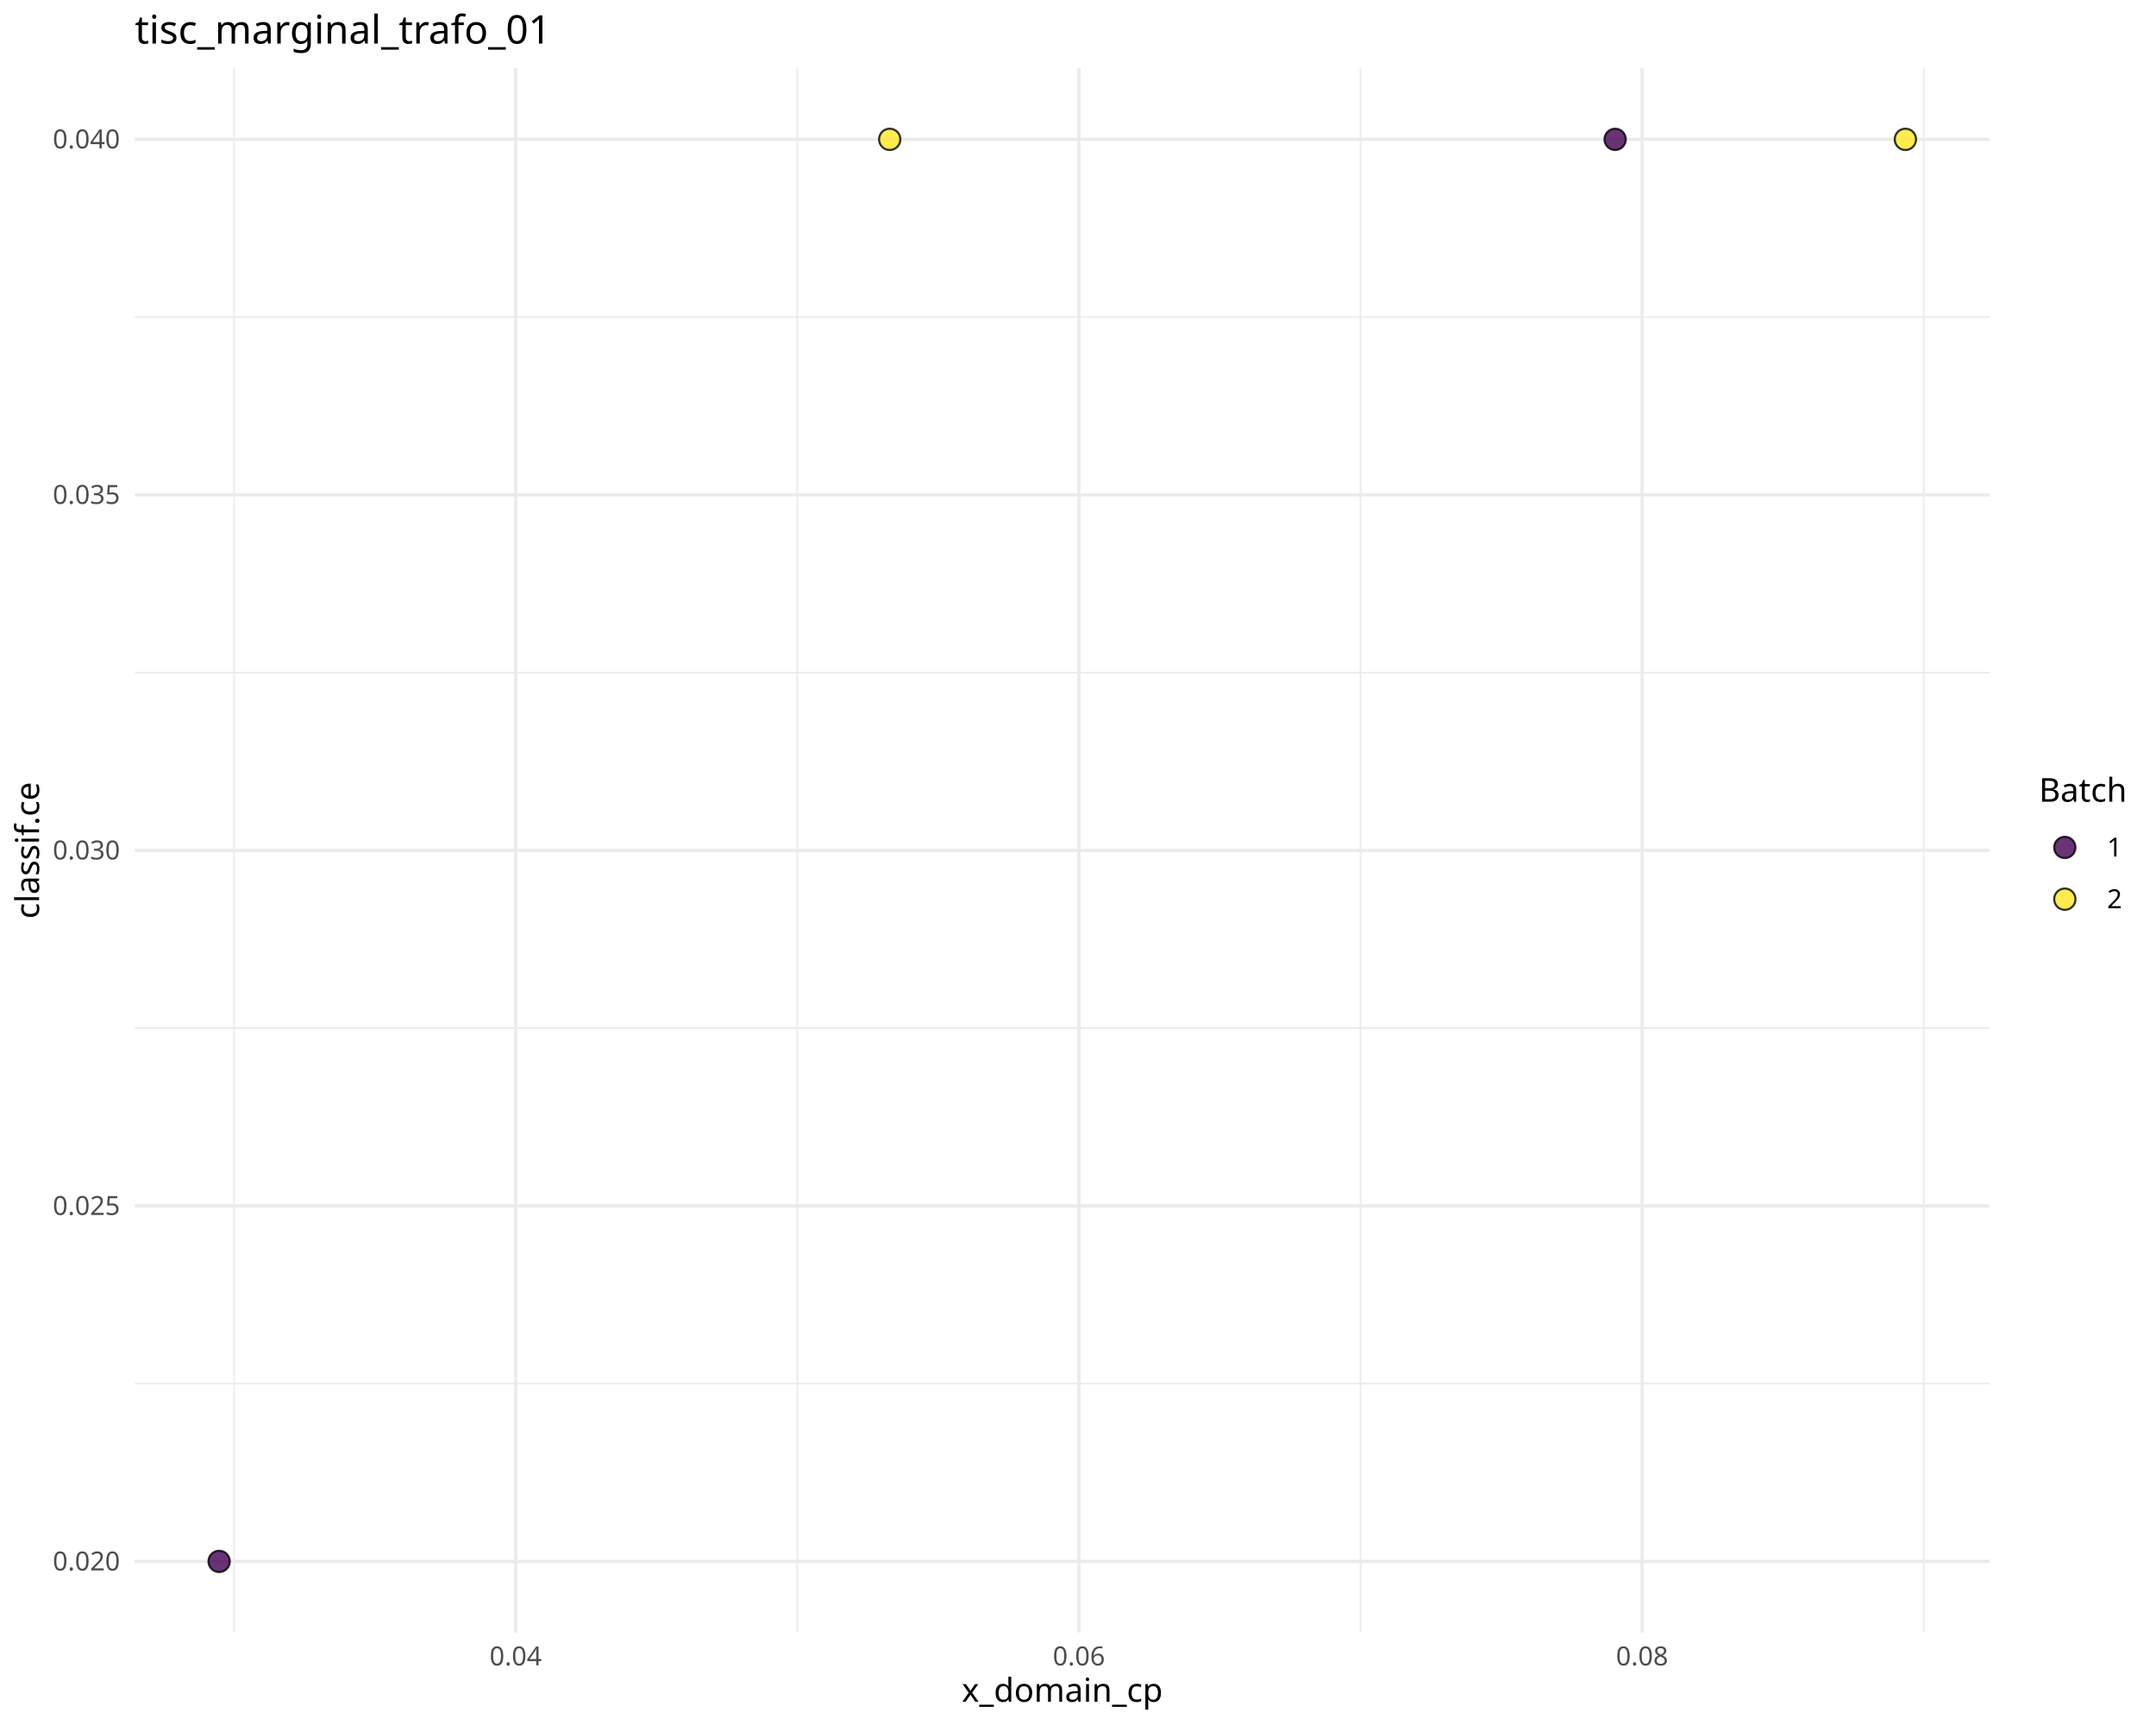
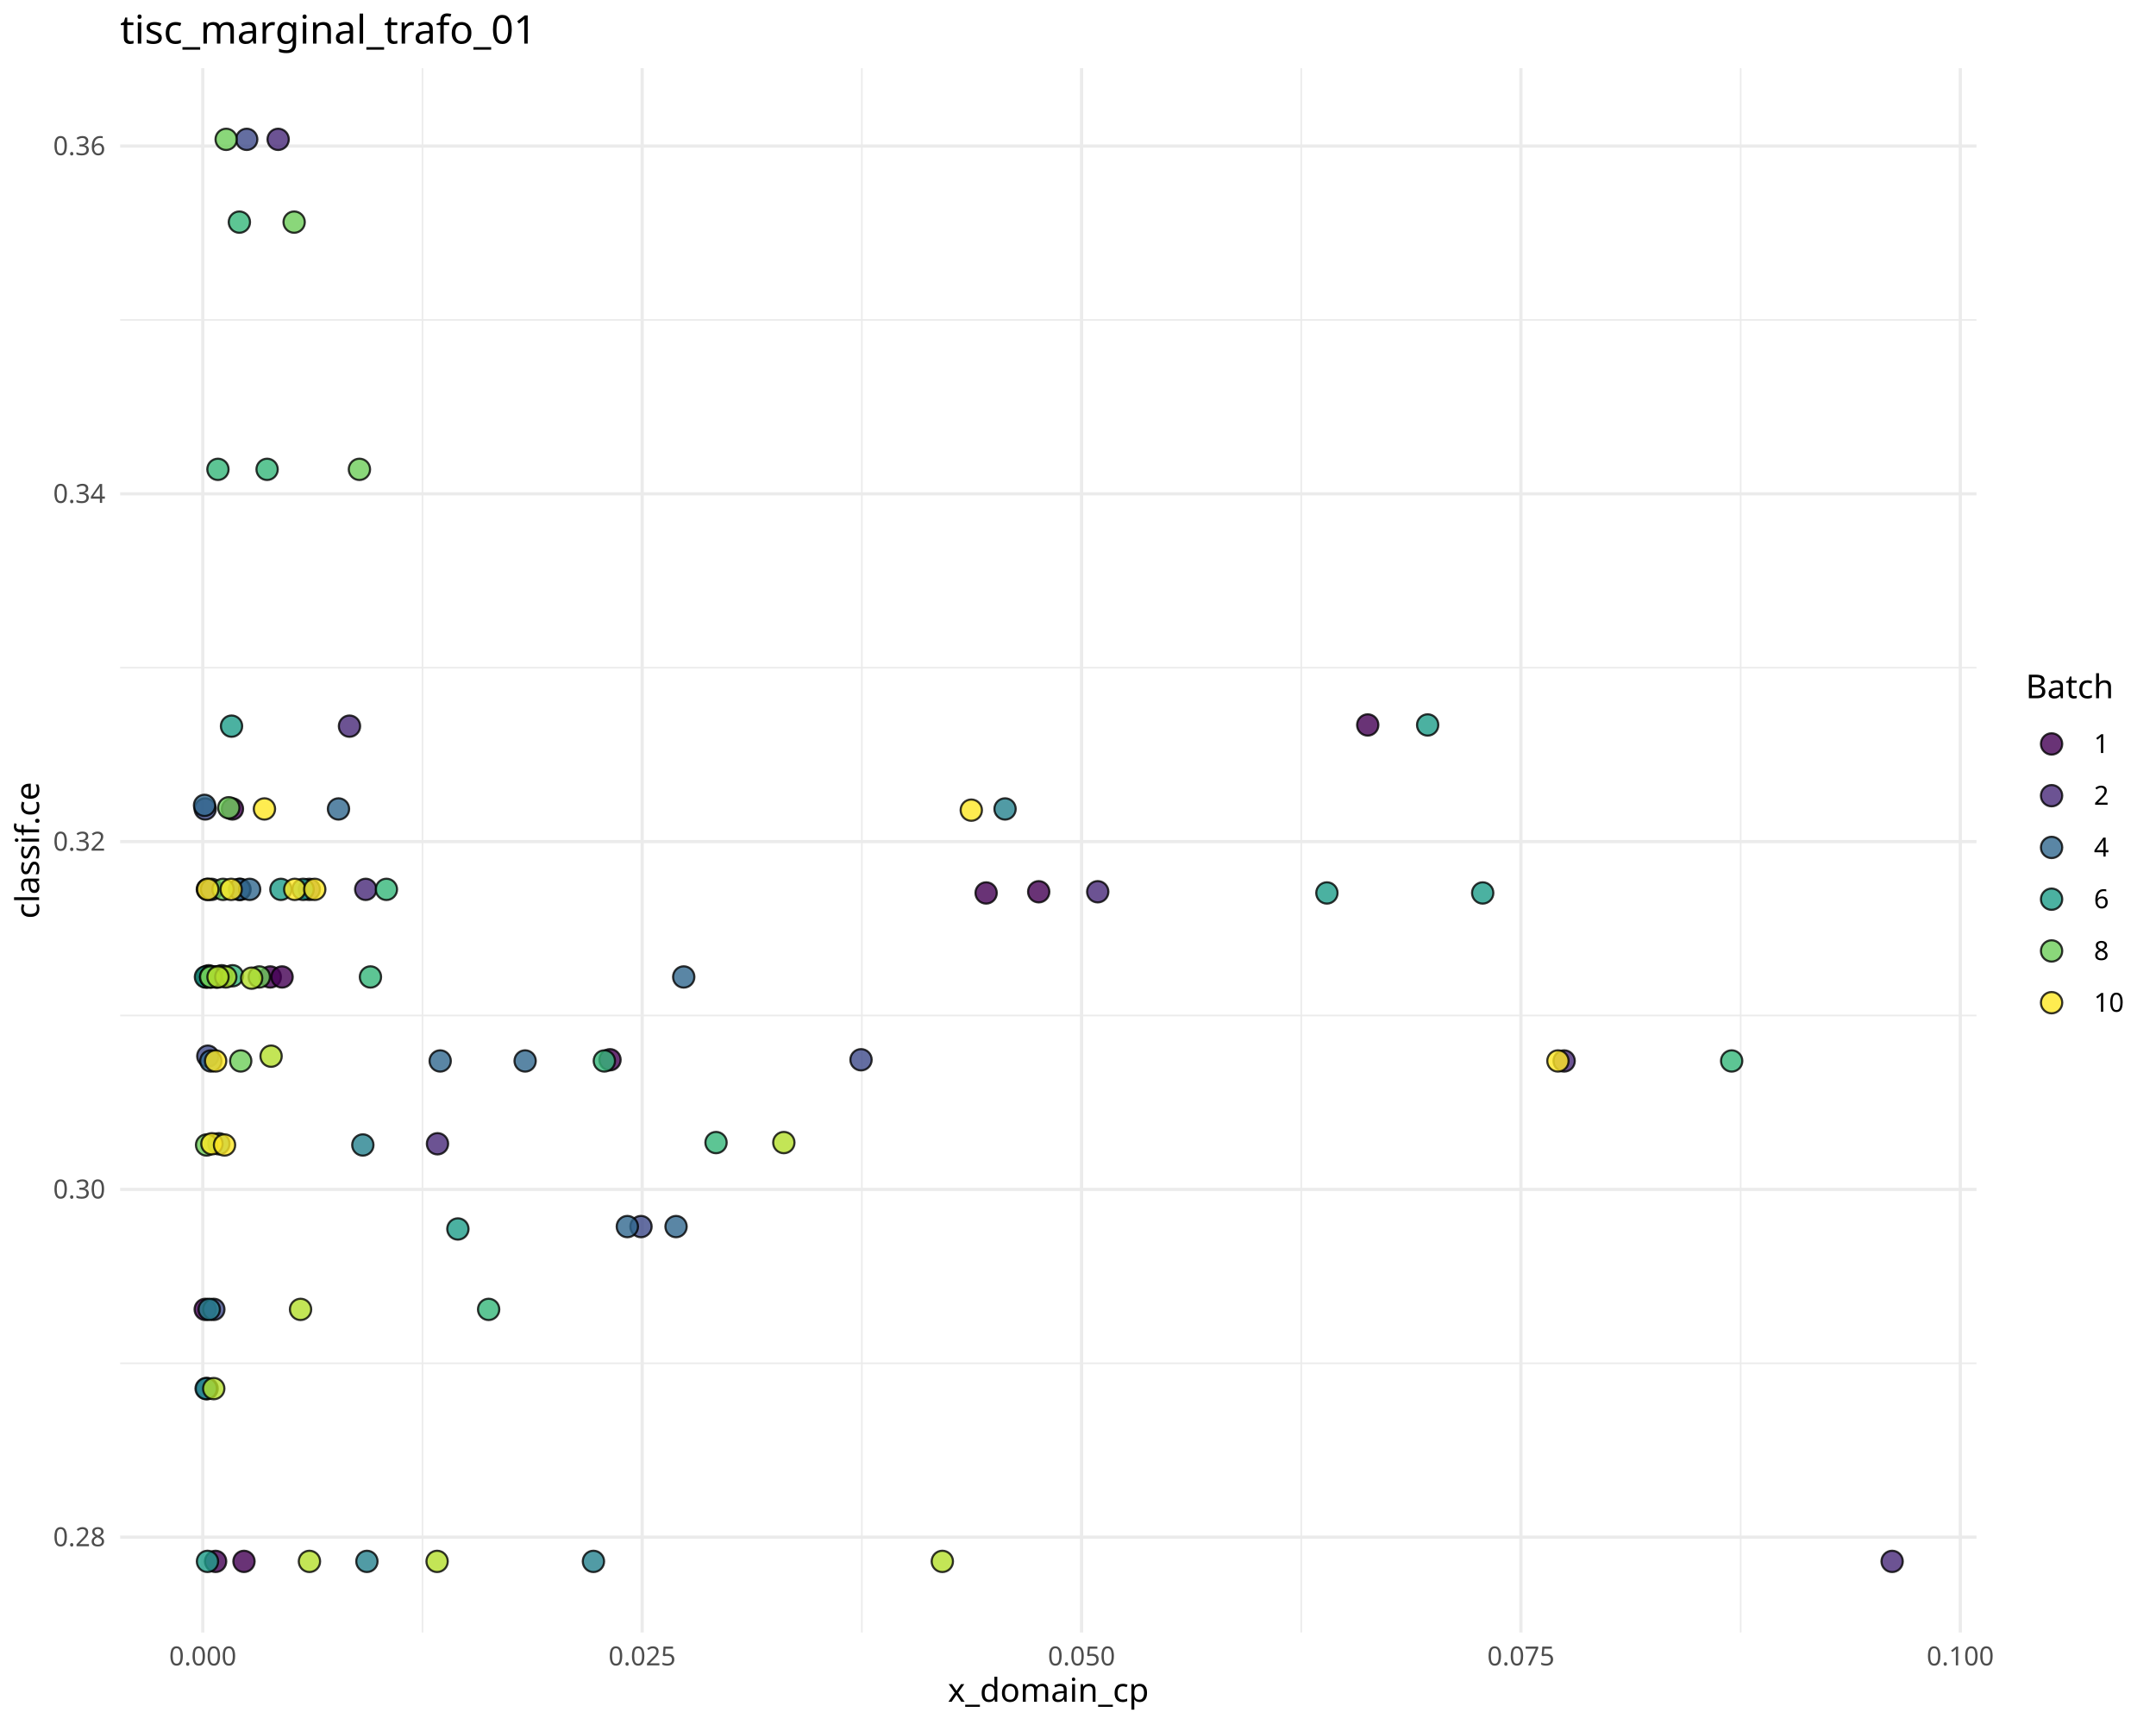
<svg xmlns="http://www.w3.org/2000/svg" class="svglite" data-engine-version="2.0" width="720.00pt" height="576.00pt" viewBox="0 0 720.00 576.00">
  <defs>
    <style type="text/css">
    .svglite line, .svglite polyline, .svglite polygon, .svglite path, .svglite rect, .svglite circle {
      fill: none;
      stroke: #000000;
      stroke-linecap: round;
      stroke-linejoin: round;
      stroke-miterlimit: 10.00;
    }
  </style>
  </defs>
  <rect width="100%" height="100%" style="stroke: none; fill: #FFFFFF;" />
  <defs>
    <clipPath id="cpMC4wMHw3MjAuMDB8MC4wMHw1NzYuMDA=">
      <rect x="0.00" y="0.00" width="720.00" height="576.00" />
    </clipPath>
  </defs>
  <g clip-path="url(#cpMC4wMHw3MjAuMDB8MC4wMHw1NzYuMDA=)">
</g>
  <defs>
-     <clipPath id="cpNDUuMDN8NjY0LjQ3fDIyLjc4fDU0NS4xMQ==">
-       <rect x="45.03" y="22.78" width="619.44" height="522.33" />
+     <clipPath id="cpNDAuMTN8NjYwLjA1fDIyLjc4fDU0NS4xMQ==">
+       <rect x="40.13" y="22.78" width="619.92" height="522.33" />
    </clipPath>
  </defs>
-   <g clip-path="url(#cpNDUuMDN8NjY0LjQ3fDIyLjc4fDU0NS4xMQ==)">
-     <polyline points="45.03,462.01 664.47,462.01 " style="stroke-width: 0.53; stroke: #EBEBEB; stroke-linecap: butt;" />
-     <polyline points="45.03,343.30 664.47,343.30 " style="stroke-width: 0.53; stroke: #EBEBEB; stroke-linecap: butt;" />
-     <polyline points="45.03,224.59 664.47,224.59 " style="stroke-width: 0.53; stroke: #EBEBEB; stroke-linecap: butt;" />
-     <polyline points="45.03,105.88 664.47,105.88 " style="stroke-width: 0.53; stroke: #EBEBEB; stroke-linecap: butt;" />
-     <polyline points="78.17,545.11 78.17,22.78 " style="stroke-width: 0.53; stroke: #EBEBEB; stroke-linecap: butt;" />
-     <polyline points="266.25,545.11 266.25,22.78 " style="stroke-width: 0.53; stroke: #EBEBEB; stroke-linecap: butt;" />
-     <polyline points="454.34,545.11 454.34,22.78 " style="stroke-width: 0.53; stroke: #EBEBEB; stroke-linecap: butt;" />
-     <polyline points="642.43,545.11 642.43,22.78 " style="stroke-width: 0.53; stroke: #EBEBEB; stroke-linecap: butt;" />
-     <polyline points="45.03,521.37 664.47,521.37 " style="stroke-width: 1.07; stroke: #EBEBEB; stroke-linecap: butt;" />
-     <polyline points="45.03,402.66 664.47,402.66 " style="stroke-width: 1.07; stroke: #EBEBEB; stroke-linecap: butt;" />
-     <polyline points="45.03,283.95 664.47,283.95 " style="stroke-width: 1.07; stroke: #EBEBEB; stroke-linecap: butt;" />
-     <polyline points="45.03,165.24 664.47,165.24 " style="stroke-width: 1.07; stroke: #EBEBEB; stroke-linecap: butt;" />
-     <polyline points="45.03,46.53 664.47,46.53 " style="stroke-width: 1.07; stroke: #EBEBEB; stroke-linecap: butt;" />
-     <polyline points="172.21,545.11 172.21,22.78 " style="stroke-width: 1.07; stroke: #EBEBEB; stroke-linecap: butt;" />
-     <polyline points="360.30,545.11 360.30,22.78 " style="stroke-width: 1.07; stroke: #EBEBEB; stroke-linecap: butt;" />
-     <polyline points="548.38,545.11 548.38,22.78 " style="stroke-width: 1.07; stroke: #EBEBEB; stroke-linecap: butt;" />
-     <circle cx="73.18" cy="521.37" r="3.56" style="stroke-width: 0.71; stroke: #000000; stroke-opacity: 0.80; fill: #440154; fill-opacity: 0.80;" />
-     <circle cx="539.38" cy="46.53" r="3.56" style="stroke-width: 0.71; stroke: #000000; stroke-opacity: 0.80; fill: #440154; fill-opacity: 0.80;" />
-     <circle cx="297.12" cy="46.53" r="3.56" style="stroke-width: 0.71; stroke: #000000; stroke-opacity: 0.80; fill: #FDE725; fill-opacity: 0.80;" />
-     <circle cx="636.31" cy="46.53" r="3.56" style="stroke-width: 0.71; stroke: #000000; stroke-opacity: 0.80; fill: #FDE725; fill-opacity: 0.80;" />
+   <g clip-path="url(#cpNDAuMTN8NjYwLjA1fDIyLjc4fDU0NS4xMQ==)">
+     <polyline points="40.13,455.21 660.05,455.21 " style="stroke-width: 0.53; stroke: #EBEBEB; stroke-linecap: butt;" />
+     <polyline points="40.13,339.09 660.05,339.09 " style="stroke-width: 0.53; stroke: #EBEBEB; stroke-linecap: butt;" />
+     <polyline points="40.13,222.96 660.05,222.96 " style="stroke-width: 0.53; stroke: #EBEBEB; stroke-linecap: butt;" />
+     <polyline points="40.13,106.83 660.05,106.83 " style="stroke-width: 0.53; stroke: #EBEBEB; stroke-linecap: butt;" />
+     <polyline points="141.09,545.11 141.09,22.78 " style="stroke-width: 0.53; stroke: #EBEBEB; stroke-linecap: butt;" />
+     <polyline points="287.82,545.11 287.82,22.78 " style="stroke-width: 0.53; stroke: #EBEBEB; stroke-linecap: butt;" />
+     <polyline points="434.55,545.11 434.55,22.78 " style="stroke-width: 0.53; stroke: #EBEBEB; stroke-linecap: butt;" />
+     <polyline points="581.29,545.11 581.29,22.78 " style="stroke-width: 0.53; stroke: #EBEBEB; stroke-linecap: butt;" />
+     <polyline points="40.13,513.28 660.05,513.28 " style="stroke-width: 1.07; stroke: #EBEBEB; stroke-linecap: butt;" />
+     <polyline points="40.13,397.15 660.05,397.15 " style="stroke-width: 1.07; stroke: #EBEBEB; stroke-linecap: butt;" />
+     <polyline points="40.13,281.02 660.05,281.02 " style="stroke-width: 1.07; stroke: #EBEBEB; stroke-linecap: butt;" />
+     <polyline points="40.13,164.90 660.05,164.90 " style="stroke-width: 1.07; stroke: #EBEBEB; stroke-linecap: butt;" />
+     <polyline points="40.13,48.77 660.05,48.77 " style="stroke-width: 1.07; stroke: #EBEBEB; stroke-linecap: butt;" />
+     <polyline points="67.72,545.11 67.72,22.78 " style="stroke-width: 1.07; stroke: #EBEBEB; stroke-linecap: butt;" />
+     <polyline points="214.45,545.11 214.45,22.78 " style="stroke-width: 1.07; stroke: #EBEBEB; stroke-linecap: butt;" />
+     <polyline points="361.19,545.11 361.19,22.78 " style="stroke-width: 1.07; stroke: #EBEBEB; stroke-linecap: butt;" />
+     <polyline points="507.92,545.11 507.92,22.78 " style="stroke-width: 1.07; stroke: #EBEBEB; stroke-linecap: butt;" />
+     <polyline points="654.65,545.11 654.65,22.78 " style="stroke-width: 1.07; stroke: #EBEBEB; stroke-linecap: butt;" />
+     <circle cx="72.00" cy="521.37" r="3.56" style="stroke-width: 0.71; stroke: #000000; stroke-opacity: 0.80; fill: #440154; fill-opacity: 0.80;" />
+     <circle cx="203.71" cy="353.87" r="3.56" style="stroke-width: 0.71; stroke: #000000; stroke-opacity: 0.80; fill: #440154; fill-opacity: 0.80;" />
+     <circle cx="77.62" cy="270.12" r="3.56" style="stroke-width: 0.71; stroke: #000000; stroke-opacity: 0.80; fill: #440154; fill-opacity: 0.80;" />
+     <circle cx="329.32" cy="298.17" r="3.56" style="stroke-width: 0.71; stroke: #000000; stroke-opacity: 0.80; fill: #440154; fill-opacity: 0.80;" />
+     <circle cx="456.76" cy="242.07" r="3.56" style="stroke-width: 0.71; stroke: #000000; stroke-opacity: 0.80; fill: #440154; fill-opacity: 0.80;" />
+     <circle cx="68.53" cy="437.22" r="3.56" style="stroke-width: 0.71; stroke: #000000; stroke-opacity: 0.80; fill: #440154; fill-opacity: 0.80;" />
+     <circle cx="90.26" cy="326.22" r="3.56" style="stroke-width: 0.71; stroke: #000000; stroke-opacity: 0.80; fill: #440154; fill-opacity: 0.80;" />
+     <circle cx="346.88" cy="297.77" r="3.56" style="stroke-width: 0.71; stroke: #000000; stroke-opacity: 0.80; fill: #440154; fill-opacity: 0.80;" />
+     <circle cx="94.20" cy="326.22" r="3.56" style="stroke-width: 0.71; stroke: #000000; stroke-opacity: 0.80; fill: #440154; fill-opacity: 0.80;" />
+     <circle cx="81.48" cy="521.37" r="3.56" style="stroke-width: 0.71; stroke: #000000; stroke-opacity: 0.80; fill: #440154; fill-opacity: 0.80;" />
+     <circle cx="116.71" cy="242.47" r="3.56" style="stroke-width: 0.71; stroke: #000000; stroke-opacity: 0.80; fill: #482878; fill-opacity: 0.80;" />
+     <circle cx="631.88" cy="521.37" r="3.56" style="stroke-width: 0.71; stroke: #000000; stroke-opacity: 0.80; fill: #482878; fill-opacity: 0.80;" />
+     <circle cx="122.13" cy="296.97" r="3.56" style="stroke-width: 0.71; stroke: #000000; stroke-opacity: 0.80; fill: #482878; fill-opacity: 0.80;" />
+     <circle cx="146.10" cy="381.92" r="3.56" style="stroke-width: 0.71; stroke: #000000; stroke-opacity: 0.80; fill: #482878; fill-opacity: 0.80;" />
+     <circle cx="92.89" cy="46.53" r="3.56" style="stroke-width: 0.71; stroke: #000000; stroke-opacity: 0.80; fill: #482878; fill-opacity: 0.80;" />
+     <circle cx="103.29" cy="296.97" r="3.56" style="stroke-width: 0.71; stroke: #000000; stroke-opacity: 0.80; fill: #482878; fill-opacity: 0.80;" />
+     <circle cx="72.05" cy="326.22" r="3.56" style="stroke-width: 0.71; stroke: #000000; stroke-opacity: 0.80; fill: #482878; fill-opacity: 0.80;" />
+     <circle cx="69.34" cy="326.22" r="3.56" style="stroke-width: 0.71; stroke: #000000; stroke-opacity: 0.80; fill: #482878; fill-opacity: 0.80;" />
+     <circle cx="522.35" cy="354.27" r="3.56" style="stroke-width: 0.71; stroke: #000000; stroke-opacity: 0.80; fill: #482878; fill-opacity: 0.80;" />
+     <circle cx="366.59" cy="297.77" r="3.56" style="stroke-width: 0.71; stroke: #000000; stroke-opacity: 0.80; fill: #482878; fill-opacity: 0.80;" />
+     <circle cx="69.40" cy="352.67" r="3.56" style="stroke-width: 0.71; stroke: #000000; stroke-opacity: 0.80; fill: #3E4A89; fill-opacity: 0.80;" />
+     <circle cx="69.25" cy="296.97" r="3.56" style="stroke-width: 0.71; stroke: #000000; stroke-opacity: 0.80; fill: #3E4A89; fill-opacity: 0.80;" />
+     <circle cx="70.66" cy="296.97" r="3.56" style="stroke-width: 0.71; stroke: #000000; stroke-opacity: 0.80; fill: #3E4A89; fill-opacity: 0.80;" />
+     <circle cx="82.39" cy="46.53" r="3.56" style="stroke-width: 0.71; stroke: #000000; stroke-opacity: 0.80; fill: #3E4A89; fill-opacity: 0.80;" />
+     <circle cx="71.41" cy="437.22" r="3.56" style="stroke-width: 0.71; stroke: #000000; stroke-opacity: 0.80; fill: #3E4A89; fill-opacity: 0.80;" />
+     <circle cx="287.54" cy="353.87" r="3.56" style="stroke-width: 0.71; stroke: #000000; stroke-opacity: 0.80; fill: #3E4A89; fill-opacity: 0.80;" />
+     <circle cx="68.53" cy="270.12" r="3.56" style="stroke-width: 0.71; stroke: #000000; stroke-opacity: 0.80; fill: #3E4A89; fill-opacity: 0.80;" />
+     <circle cx="80.17" cy="296.97" r="3.56" style="stroke-width: 0.71; stroke: #000000; stroke-opacity: 0.80; fill: #3E4A89; fill-opacity: 0.80;" />
+     <circle cx="214.06" cy="409.57" r="3.56" style="stroke-width: 0.71; stroke: #000000; stroke-opacity: 0.80; fill: #3E4A89; fill-opacity: 0.80;" />
+     <circle cx="69.08" cy="326.22" r="3.56" style="stroke-width: 0.71; stroke: #000000; stroke-opacity: 0.80; fill: #3E4A89; fill-opacity: 0.80;" />
+     <circle cx="225.77" cy="409.57" r="3.56" style="stroke-width: 0.71; stroke: #000000; stroke-opacity: 0.80; fill: #31688E; fill-opacity: 0.80;" />
+     <circle cx="228.33" cy="326.22" r="3.56" style="stroke-width: 0.71; stroke: #000000; stroke-opacity: 0.80; fill: #31688E; fill-opacity: 0.80;" />
+     <circle cx="209.50" cy="409.57" r="3.56" style="stroke-width: 0.71; stroke: #000000; stroke-opacity: 0.80; fill: #31688E; fill-opacity: 0.80;" />
+     <circle cx="79.97" cy="296.97" r="3.56" style="stroke-width: 0.71; stroke: #000000; stroke-opacity: 0.80; fill: #31688E; fill-opacity: 0.80;" />
+     <circle cx="175.37" cy="354.27" r="3.56" style="stroke-width: 0.71; stroke: #000000; stroke-opacity: 0.80; fill: #31688E; fill-opacity: 0.80;" />
+     <circle cx="113.04" cy="270.12" r="3.56" style="stroke-width: 0.71; stroke: #000000; stroke-opacity: 0.80; fill: #31688E; fill-opacity: 0.80;" />
+     <circle cx="147.00" cy="354.27" r="3.56" style="stroke-width: 0.71; stroke: #000000; stroke-opacity: 0.80; fill: #31688E; fill-opacity: 0.80;" />
+     <circle cx="68.31" cy="268.92" r="3.56" style="stroke-width: 0.71; stroke: #000000; stroke-opacity: 0.80; fill: #31688E; fill-opacity: 0.80;" />
+     <circle cx="83.37" cy="296.97" r="3.56" style="stroke-width: 0.71; stroke: #000000; stroke-opacity: 0.80; fill: #31688E; fill-opacity: 0.80;" />
+     <circle cx="70.41" cy="354.27" r="3.56" style="stroke-width: 0.71; stroke: #000000; stroke-opacity: 0.80; fill: #31688E; fill-opacity: 0.80;" />
+     <circle cx="335.64" cy="270.12" r="3.56" style="stroke-width: 0.71; stroke: #000000; stroke-opacity: 0.80; fill: #26828E; fill-opacity: 0.80;" />
+     <circle cx="69.69" cy="325.82" r="3.56" style="stroke-width: 0.71; stroke: #000000; stroke-opacity: 0.80; fill: #26828E; fill-opacity: 0.80;" />
+     <circle cx="69.17" cy="463.67" r="3.56" style="stroke-width: 0.71; stroke: #000000; stroke-opacity: 0.80; fill: #26828E; fill-opacity: 0.80;" />
+     <circle cx="121.17" cy="382.32" r="3.56" style="stroke-width: 0.71; stroke: #000000; stroke-opacity: 0.80; fill: #26828E; fill-opacity: 0.80;" />
+     <circle cx="74.02" cy="325.82" r="3.56" style="stroke-width: 0.71; stroke: #000000; stroke-opacity: 0.80; fill: #26828E; fill-opacity: 0.80;" />
+     <circle cx="122.53" cy="521.37" r="3.56" style="stroke-width: 0.71; stroke: #000000; stroke-opacity: 0.80; fill: #26828E; fill-opacity: 0.80;" />
+     <circle cx="73.09" cy="381.92" r="3.56" style="stroke-width: 0.71; stroke: #000000; stroke-opacity: 0.80; fill: #26828E; fill-opacity: 0.80;" />
+     <circle cx="69.87" cy="437.22" r="3.56" style="stroke-width: 0.71; stroke: #000000; stroke-opacity: 0.80; fill: #26828E; fill-opacity: 0.80;" />
+     <circle cx="198.18" cy="521.37" r="3.56" style="stroke-width: 0.71; stroke: #000000; stroke-opacity: 0.80; fill: #26828E; fill-opacity: 0.80;" />
+     <circle cx="68.84" cy="463.67" r="3.56" style="stroke-width: 0.71; stroke: #000000; stroke-opacity: 0.80; fill: #26828E; fill-opacity: 0.80;" />
+     <circle cx="443.12" cy="298.17" r="3.56" style="stroke-width: 0.71; stroke: #000000; stroke-opacity: 0.80; fill: #1F9E89; fill-opacity: 0.80;" />
+     <circle cx="72.42" cy="326.22" r="3.56" style="stroke-width: 0.71; stroke: #000000; stroke-opacity: 0.80; fill: #1F9E89; fill-opacity: 0.80;" />
+     <circle cx="68.61" cy="326.22" r="3.56" style="stroke-width: 0.71; stroke: #000000; stroke-opacity: 0.80; fill: #1F9E89; fill-opacity: 0.80;" />
+     <circle cx="476.77" cy="242.07" r="3.56" style="stroke-width: 0.71; stroke: #000000; stroke-opacity: 0.80; fill: #1F9E89; fill-opacity: 0.80;" />
+     <circle cx="152.91" cy="410.37" r="3.56" style="stroke-width: 0.71; stroke: #000000; stroke-opacity: 0.80; fill: #1F9E89; fill-opacity: 0.80;" />
+     <circle cx="69.29" cy="521.37" r="3.56" style="stroke-width: 0.71; stroke: #000000; stroke-opacity: 0.80; fill: #1F9E89; fill-opacity: 0.80;" />
+     <circle cx="93.81" cy="296.97" r="3.56" style="stroke-width: 0.71; stroke: #000000; stroke-opacity: 0.80; fill: #1F9E89; fill-opacity: 0.80;" />
+     <circle cx="495.15" cy="298.17" r="3.56" style="stroke-width: 0.71; stroke: #000000; stroke-opacity: 0.80; fill: #1F9E89; fill-opacity: 0.80;" />
+     <circle cx="101.22" cy="296.97" r="3.56" style="stroke-width: 0.71; stroke: #000000; stroke-opacity: 0.80; fill: #1F9E89; fill-opacity: 0.80;" />
+     <circle cx="77.32" cy="242.47" r="3.56" style="stroke-width: 0.71; stroke: #000000; stroke-opacity: 0.80; fill: #1F9E89; fill-opacity: 0.80;" />
+     <circle cx="129.04" cy="296.97" r="3.56" style="stroke-width: 0.71; stroke: #000000; stroke-opacity: 0.80; fill: #35B779; fill-opacity: 0.80;" />
+     <circle cx="163.18" cy="437.22" r="3.56" style="stroke-width: 0.71; stroke: #000000; stroke-opacity: 0.80; fill: #35B779; fill-opacity: 0.80;" />
+     <circle cx="89.20" cy="156.72" r="3.56" style="stroke-width: 0.71; stroke: #000000; stroke-opacity: 0.80; fill: #35B779; fill-opacity: 0.80;" />
+     <circle cx="123.71" cy="326.22" r="3.56" style="stroke-width: 0.71; stroke: #000000; stroke-opacity: 0.80; fill: #35B779; fill-opacity: 0.80;" />
+     <circle cx="239.12" cy="381.52" r="3.56" style="stroke-width: 0.71; stroke: #000000; stroke-opacity: 0.80; fill: #35B779; fill-opacity: 0.80;" />
+     <circle cx="201.82" cy="354.27" r="3.56" style="stroke-width: 0.71; stroke: #000000; stroke-opacity: 0.80; fill: #35B779; fill-opacity: 0.80;" />
+     <circle cx="578.29" cy="354.27" r="3.56" style="stroke-width: 0.71; stroke: #000000; stroke-opacity: 0.80; fill: #35B779; fill-opacity: 0.80;" />
+     <circle cx="79.94" cy="74.17" r="3.56" style="stroke-width: 0.71; stroke: #000000; stroke-opacity: 0.80; fill: #35B779; fill-opacity: 0.80;" />
+     <circle cx="72.78" cy="156.72" r="3.56" style="stroke-width: 0.71; stroke: #000000; stroke-opacity: 0.80; fill: #35B779; fill-opacity: 0.80;" />
+     <circle cx="77.65" cy="325.82" r="3.56" style="stroke-width: 0.71; stroke: #000000; stroke-opacity: 0.80; fill: #35B779; fill-opacity: 0.80;" />
+     <circle cx="68.99" cy="382.32" r="3.56" style="stroke-width: 0.71; stroke: #000000; stroke-opacity: 0.80; fill: #6DCD59; fill-opacity: 0.80;" />
+     <circle cx="76.40" cy="269.72" r="3.56" style="stroke-width: 0.71; stroke: #000000; stroke-opacity: 0.80; fill: #6DCD59; fill-opacity: 0.80;" />
+     <circle cx="98.23" cy="74.17" r="3.56" style="stroke-width: 0.71; stroke: #000000; stroke-opacity: 0.80; fill: #6DCD59; fill-opacity: 0.80;" />
+     <circle cx="70.35" cy="326.22" r="3.56" style="stroke-width: 0.71; stroke: #000000; stroke-opacity: 0.80; fill: #6DCD59; fill-opacity: 0.80;" />
+     <circle cx="80.39" cy="354.27" r="3.56" style="stroke-width: 0.71; stroke: #000000; stroke-opacity: 0.80; fill: #6DCD59; fill-opacity: 0.80;" />
+     <circle cx="70.37" cy="326.22" r="3.56" style="stroke-width: 0.71; stroke: #000000; stroke-opacity: 0.80; fill: #6DCD59; fill-opacity: 0.80;" />
+     <circle cx="86.58" cy="326.22" r="3.56" style="stroke-width: 0.71; stroke: #000000; stroke-opacity: 0.80; fill: #6DCD59; fill-opacity: 0.80;" />
+     <circle cx="74.49" cy="296.97" r="3.56" style="stroke-width: 0.71; stroke: #000000; stroke-opacity: 0.80; fill: #6DCD59; fill-opacity: 0.80;" />
+     <circle cx="120.03" cy="156.72" r="3.56" style="stroke-width: 0.71; stroke: #000000; stroke-opacity: 0.80; fill: #6DCD59; fill-opacity: 0.80;" />
+     <circle cx="75.53" cy="46.53" r="3.56" style="stroke-width: 0.71; stroke: #000000; stroke-opacity: 0.80; fill: #6DCD59; fill-opacity: 0.80;" />
+     <circle cx="75.40" cy="326.22" r="3.56" style="stroke-width: 0.71; stroke: #000000; stroke-opacity: 0.80; fill: #B4DE2C; fill-opacity: 0.80;" />
+     <circle cx="90.53" cy="352.67" r="3.56" style="stroke-width: 0.71; stroke: #000000; stroke-opacity: 0.80; fill: #B4DE2C; fill-opacity: 0.80;" />
+     <circle cx="314.69" cy="521.37" r="3.56" style="stroke-width: 0.71; stroke: #000000; stroke-opacity: 0.80; fill: #B4DE2C; fill-opacity: 0.80;" />
+     <circle cx="100.37" cy="437.22" r="3.56" style="stroke-width: 0.71; stroke: #000000; stroke-opacity: 0.80; fill: #B4DE2C; fill-opacity: 0.80;" />
+     <circle cx="261.76" cy="381.52" r="3.56" style="stroke-width: 0.71; stroke: #000000; stroke-opacity: 0.80; fill: #B4DE2C; fill-opacity: 0.80;" />
+     <circle cx="72.80" cy="326.22" r="3.56" style="stroke-width: 0.71; stroke: #000000; stroke-opacity: 0.80; fill: #B4DE2C; fill-opacity: 0.80;" />
+     <circle cx="145.97" cy="521.37" r="3.56" style="stroke-width: 0.71; stroke: #000000; stroke-opacity: 0.80; fill: #B4DE2C; fill-opacity: 0.80;" />
+     <circle cx="71.38" cy="463.67" r="3.56" style="stroke-width: 0.71; stroke: #000000; stroke-opacity: 0.80; fill: #B4DE2C; fill-opacity: 0.80;" />
+     <circle cx="103.34" cy="521.37" r="3.56" style="stroke-width: 0.71; stroke: #000000; stroke-opacity: 0.80; fill: #B4DE2C; fill-opacity: 0.80;" />
+     <circle cx="84.03" cy="326.62" r="3.56" style="stroke-width: 0.71; stroke: #000000; stroke-opacity: 0.80; fill: #B4DE2C; fill-opacity: 0.80;" />
+     <circle cx="69.40" cy="296.97" r="3.56" style="stroke-width: 0.71; stroke: #000000; stroke-opacity: 0.80; fill: #FDE725; fill-opacity: 0.80;" />
+     <circle cx="98.43" cy="296.97" r="3.56" style="stroke-width: 0.71; stroke: #000000; stroke-opacity: 0.80; fill: #FDE725; fill-opacity: 0.80;" />
+     <circle cx="70.77" cy="381.92" r="3.56" style="stroke-width: 0.71; stroke: #000000; stroke-opacity: 0.80; fill: #FDE725; fill-opacity: 0.80;" />
+     <circle cx="520.27" cy="354.27" r="3.56" style="stroke-width: 0.71; stroke: #000000; stroke-opacity: 0.80; fill: #FDE725; fill-opacity: 0.80;" />
+     <circle cx="105.11" cy="296.97" r="3.56" style="stroke-width: 0.71; stroke: #000000; stroke-opacity: 0.80; fill: #FDE725; fill-opacity: 0.80;" />
+     <circle cx="88.31" cy="270.12" r="3.56" style="stroke-width: 0.71; stroke: #000000; stroke-opacity: 0.80; fill: #FDE725; fill-opacity: 0.80;" />
+     <circle cx="77.19" cy="296.97" r="3.56" style="stroke-width: 0.71; stroke: #000000; stroke-opacity: 0.80; fill: #FDE725; fill-opacity: 0.80;" />
+     <circle cx="324.36" cy="270.52" r="3.56" style="stroke-width: 0.71; stroke: #000000; stroke-opacity: 0.80; fill: #FDE725; fill-opacity: 0.80;" />
+     <circle cx="74.98" cy="382.32" r="3.56" style="stroke-width: 0.71; stroke: #000000; stroke-opacity: 0.80; fill: #FDE725; fill-opacity: 0.80;" />
+     <circle cx="72.02" cy="354.27" r="3.56" style="stroke-width: 0.71; stroke: #000000; stroke-opacity: 0.80; fill: #FDE725; fill-opacity: 0.80;" />
  </g>
  <g clip-path="url(#cpMC4wMHw3MjAuMDB8MC4wMHw1NzYuMDA=)">
-     <text x="40.10" y="524.40" text-anchor="end" style="font-size: 8.80px; fill: #4D4D4D; font-family: sans;" textLength="22.02px" lengthAdjust="spacingAndGlyphs">0.020</text>
-     <text x="40.10" y="405.69" text-anchor="end" style="font-size: 8.80px; fill: #4D4D4D; font-family: sans;" textLength="22.02px" lengthAdjust="spacingAndGlyphs">0.025</text>
-     <text x="40.10" y="286.98" text-anchor="end" style="font-size: 8.80px; fill: #4D4D4D; font-family: sans;" textLength="22.02px" lengthAdjust="spacingAndGlyphs">0.030</text>
-     <text x="40.10" y="168.26" text-anchor="end" style="font-size: 8.80px; fill: #4D4D4D; font-family: sans;" textLength="22.02px" lengthAdjust="spacingAndGlyphs">0.035</text>
-     <text x="40.10" y="49.55" text-anchor="end" style="font-size: 8.80px; fill: #4D4D4D; font-family: sans;" textLength="22.02px" lengthAdjust="spacingAndGlyphs">0.040</text>
-     <text x="172.21" y="556.10" text-anchor="middle" style="font-size: 8.80px; fill: #4D4D4D; font-family: sans;" textLength="17.13px" lengthAdjust="spacingAndGlyphs">0.04</text>
-     <text x="360.30" y="556.10" text-anchor="middle" style="font-size: 8.80px; fill: #4D4D4D; font-family: sans;" textLength="17.13px" lengthAdjust="spacingAndGlyphs">0.06</text>
-     <text x="548.38" y="556.10" text-anchor="middle" style="font-size: 8.80px; fill: #4D4D4D; font-family: sans;" textLength="17.13px" lengthAdjust="spacingAndGlyphs">0.08</text>
-     <text x="354.75" y="568.24" text-anchor="middle" style="font-size: 11.00px; font-family: sans;" textLength="65.45px" lengthAdjust="spacingAndGlyphs">x_domain_cp</text>
+     <text x="35.20" y="516.30" text-anchor="end" style="font-size: 8.80px; fill: #4D4D4D; font-family: sans;" textLength="17.13px" lengthAdjust="spacingAndGlyphs">0.28</text>
+     <text x="35.20" y="400.18" text-anchor="end" style="font-size: 8.80px; fill: #4D4D4D; font-family: sans;" textLength="17.13px" lengthAdjust="spacingAndGlyphs">0.30</text>
+     <text x="35.20" y="284.05" text-anchor="end" style="font-size: 8.80px; fill: #4D4D4D; font-family: sans;" textLength="17.13px" lengthAdjust="spacingAndGlyphs">0.32</text>
+     <text x="35.20" y="167.92" text-anchor="end" style="font-size: 8.80px; fill: #4D4D4D; font-family: sans;" textLength="17.13px" lengthAdjust="spacingAndGlyphs">0.34</text>
+     <text x="35.20" y="51.80" text-anchor="end" style="font-size: 8.80px; fill: #4D4D4D; font-family: sans;" textLength="17.13px" lengthAdjust="spacingAndGlyphs">0.36</text>
+     <text x="67.72" y="556.10" text-anchor="middle" style="font-size: 8.80px; fill: #4D4D4D; font-family: sans;" textLength="22.02px" lengthAdjust="spacingAndGlyphs">0.000</text>
+     <text x="214.45" y="556.10" text-anchor="middle" style="font-size: 8.80px; fill: #4D4D4D; font-family: sans;" textLength="22.02px" lengthAdjust="spacingAndGlyphs">0.025</text>
+     <text x="361.19" y="556.10" text-anchor="middle" style="font-size: 8.80px; fill: #4D4D4D; font-family: sans;" textLength="22.02px" lengthAdjust="spacingAndGlyphs">0.050</text>
+     <text x="507.92" y="556.10" text-anchor="middle" style="font-size: 8.80px; fill: #4D4D4D; font-family: sans;" textLength="22.02px" lengthAdjust="spacingAndGlyphs">0.075</text>
+     <text x="654.65" y="556.10" text-anchor="middle" style="font-size: 8.80px; fill: #4D4D4D; font-family: sans;" textLength="22.02px" lengthAdjust="spacingAndGlyphs">0.100</text>
+     <text x="350.09" y="568.24" text-anchor="middle" style="font-size: 11.00px; font-family: sans;" textLength="65.45px" lengthAdjust="spacingAndGlyphs">x_domain_cp</text>
    <text transform="translate(13.05,283.95) rotate(-90)" text-anchor="middle" style="font-size: 11.00px; font-family: sans;" textLength="45.25px" lengthAdjust="spacingAndGlyphs">classif.ce</text>
-     <text x="680.91" y="267.71" style="font-size: 11.00px; font-family: sans;" textLength="28.14px" lengthAdjust="spacingAndGlyphs">Batch</text>
-     <circle cx="689.55" cy="282.97" r="3.56" style="stroke-width: 0.71; stroke: #000000; stroke-opacity: 0.80; fill: #440154; fill-opacity: 0.80;" />
-     <circle cx="689.55" cy="300.25" r="3.56" style="stroke-width: 0.71; stroke: #000000; stroke-opacity: 0.80; fill: #FDE725; fill-opacity: 0.80;" />
-     <text x="703.66" y="286.00" style="font-size: 8.80px; font-family: sans;" textLength="4.89px" lengthAdjust="spacingAndGlyphs">1</text>
-     <text x="703.66" y="303.28" style="font-size: 8.80px; font-family: sans;" textLength="4.89px" lengthAdjust="spacingAndGlyphs">2</text>
-     <text x="45.03" y="14.56" style="font-size: 13.20px; font-family: sans;" textLength="133.55px" lengthAdjust="spacingAndGlyphs">tisc_marginal_trafo_01</text>
+     <text x="676.49" y="233.15" style="font-size: 11.00px; font-family: sans;" textLength="28.14px" lengthAdjust="spacingAndGlyphs">Batch</text>
+     <circle cx="685.13" cy="248.41" r="3.56" style="stroke-width: 0.71; stroke: #000000; stroke-opacity: 0.80; fill: #440154; fill-opacity: 0.80;" />
+     <circle cx="685.13" cy="265.69" r="3.56" style="stroke-width: 0.71; stroke: #000000; stroke-opacity: 0.80; fill: #482878; fill-opacity: 0.80;" />
+     <circle cx="685.13" cy="282.97" r="3.56" style="stroke-width: 0.71; stroke: #000000; stroke-opacity: 0.80; fill: #31688E; fill-opacity: 0.80;" />
+     <circle cx="685.13" cy="300.25" r="3.56" style="stroke-width: 0.71; stroke: #000000; stroke-opacity: 0.80; fill: #1F9E89; fill-opacity: 0.80;" />
+     <circle cx="685.13" cy="317.53" r="3.56" style="stroke-width: 0.71; stroke: #000000; stroke-opacity: 0.80; fill: #6DCD59; fill-opacity: 0.80;" />
+     <circle cx="685.13" cy="334.81" r="3.56" style="stroke-width: 0.71; stroke: #000000; stroke-opacity: 0.80; fill: #FDE725; fill-opacity: 0.80;" />
+     <text x="699.25" y="251.44" style="font-size: 8.80px; font-family: sans;" textLength="4.89px" lengthAdjust="spacingAndGlyphs">1</text>
+     <text x="699.25" y="268.72" style="font-size: 8.80px; font-family: sans;" textLength="4.89px" lengthAdjust="spacingAndGlyphs">2</text>
+     <text x="699.25" y="286.00" style="font-size: 8.80px; font-family: sans;" textLength="4.89px" lengthAdjust="spacingAndGlyphs">4</text>
+     <text x="699.25" y="303.28" style="font-size: 8.80px; font-family: sans;" textLength="4.89px" lengthAdjust="spacingAndGlyphs">6</text>
+     <text x="699.25" y="320.56" style="font-size: 8.80px; font-family: sans;" textLength="4.89px" lengthAdjust="spacingAndGlyphs">8</text>
+     <text x="699.25" y="337.84" style="font-size: 8.80px; font-family: sans;" textLength="9.79px" lengthAdjust="spacingAndGlyphs">10</text>
+     <text x="40.13" y="14.56" style="font-size: 13.20px; font-family: sans;" textLength="133.55px" lengthAdjust="spacingAndGlyphs">tisc_marginal_trafo_01</text>
  </g>
</svg>
